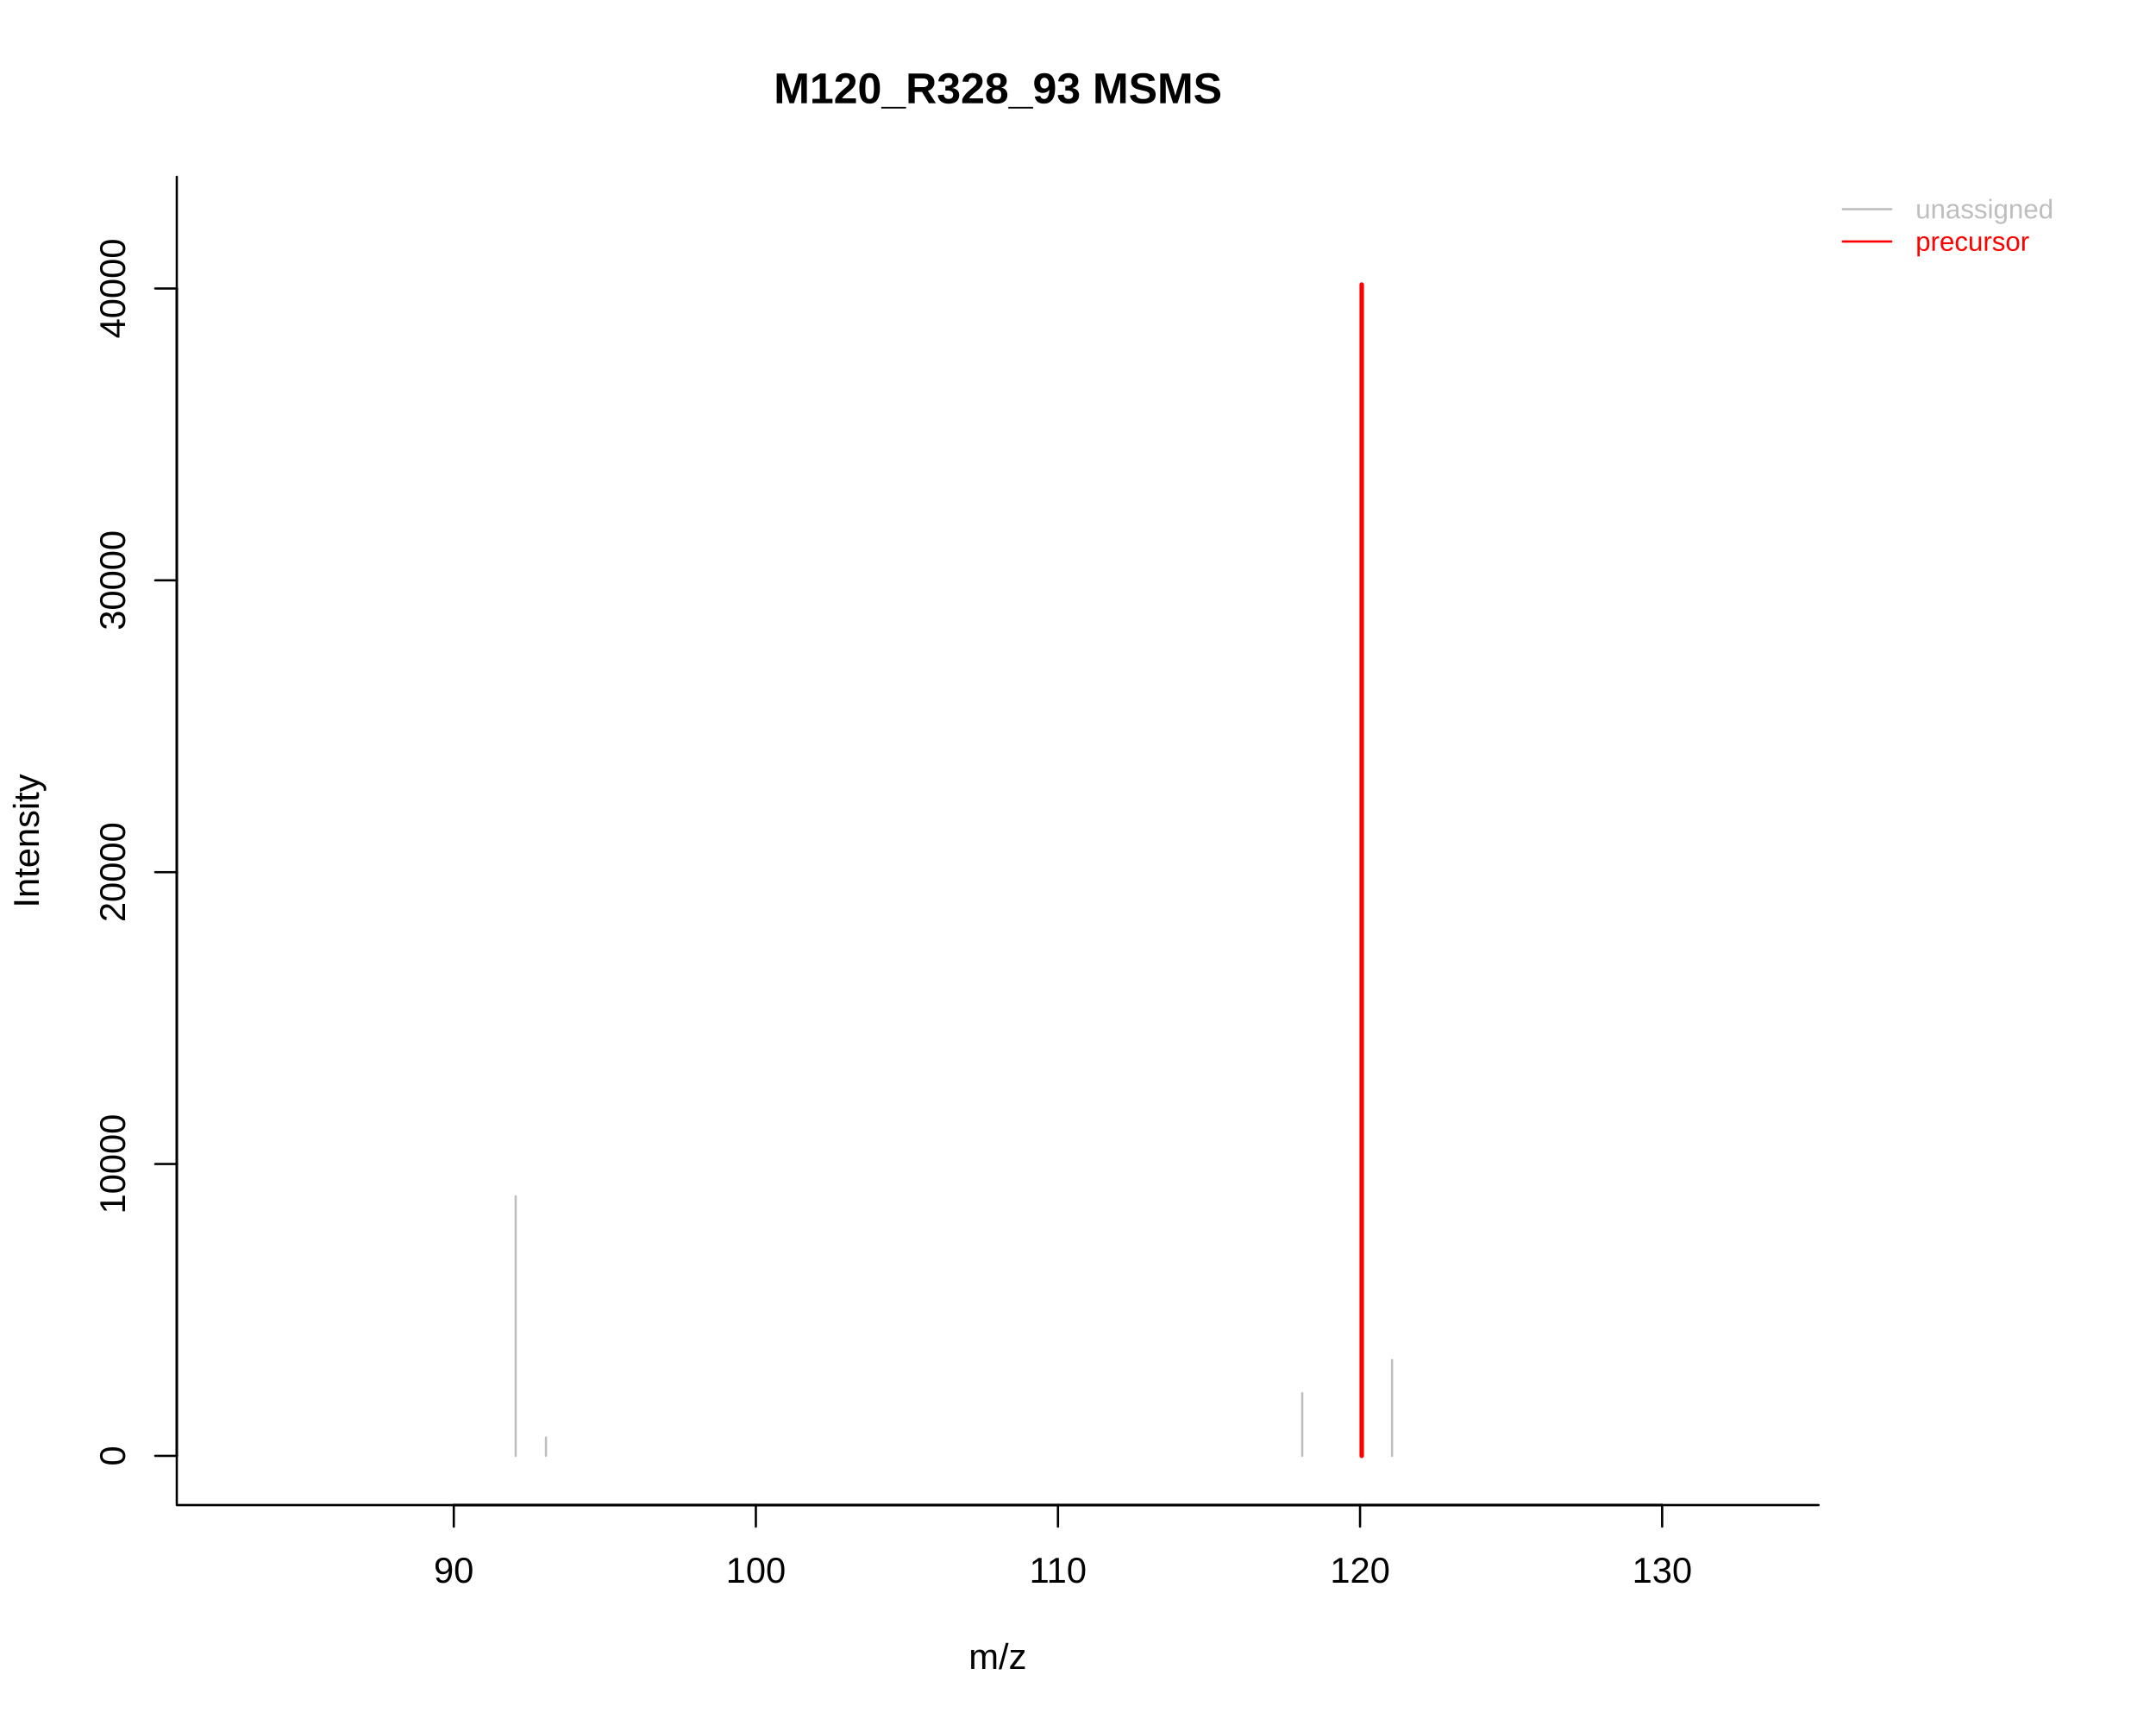
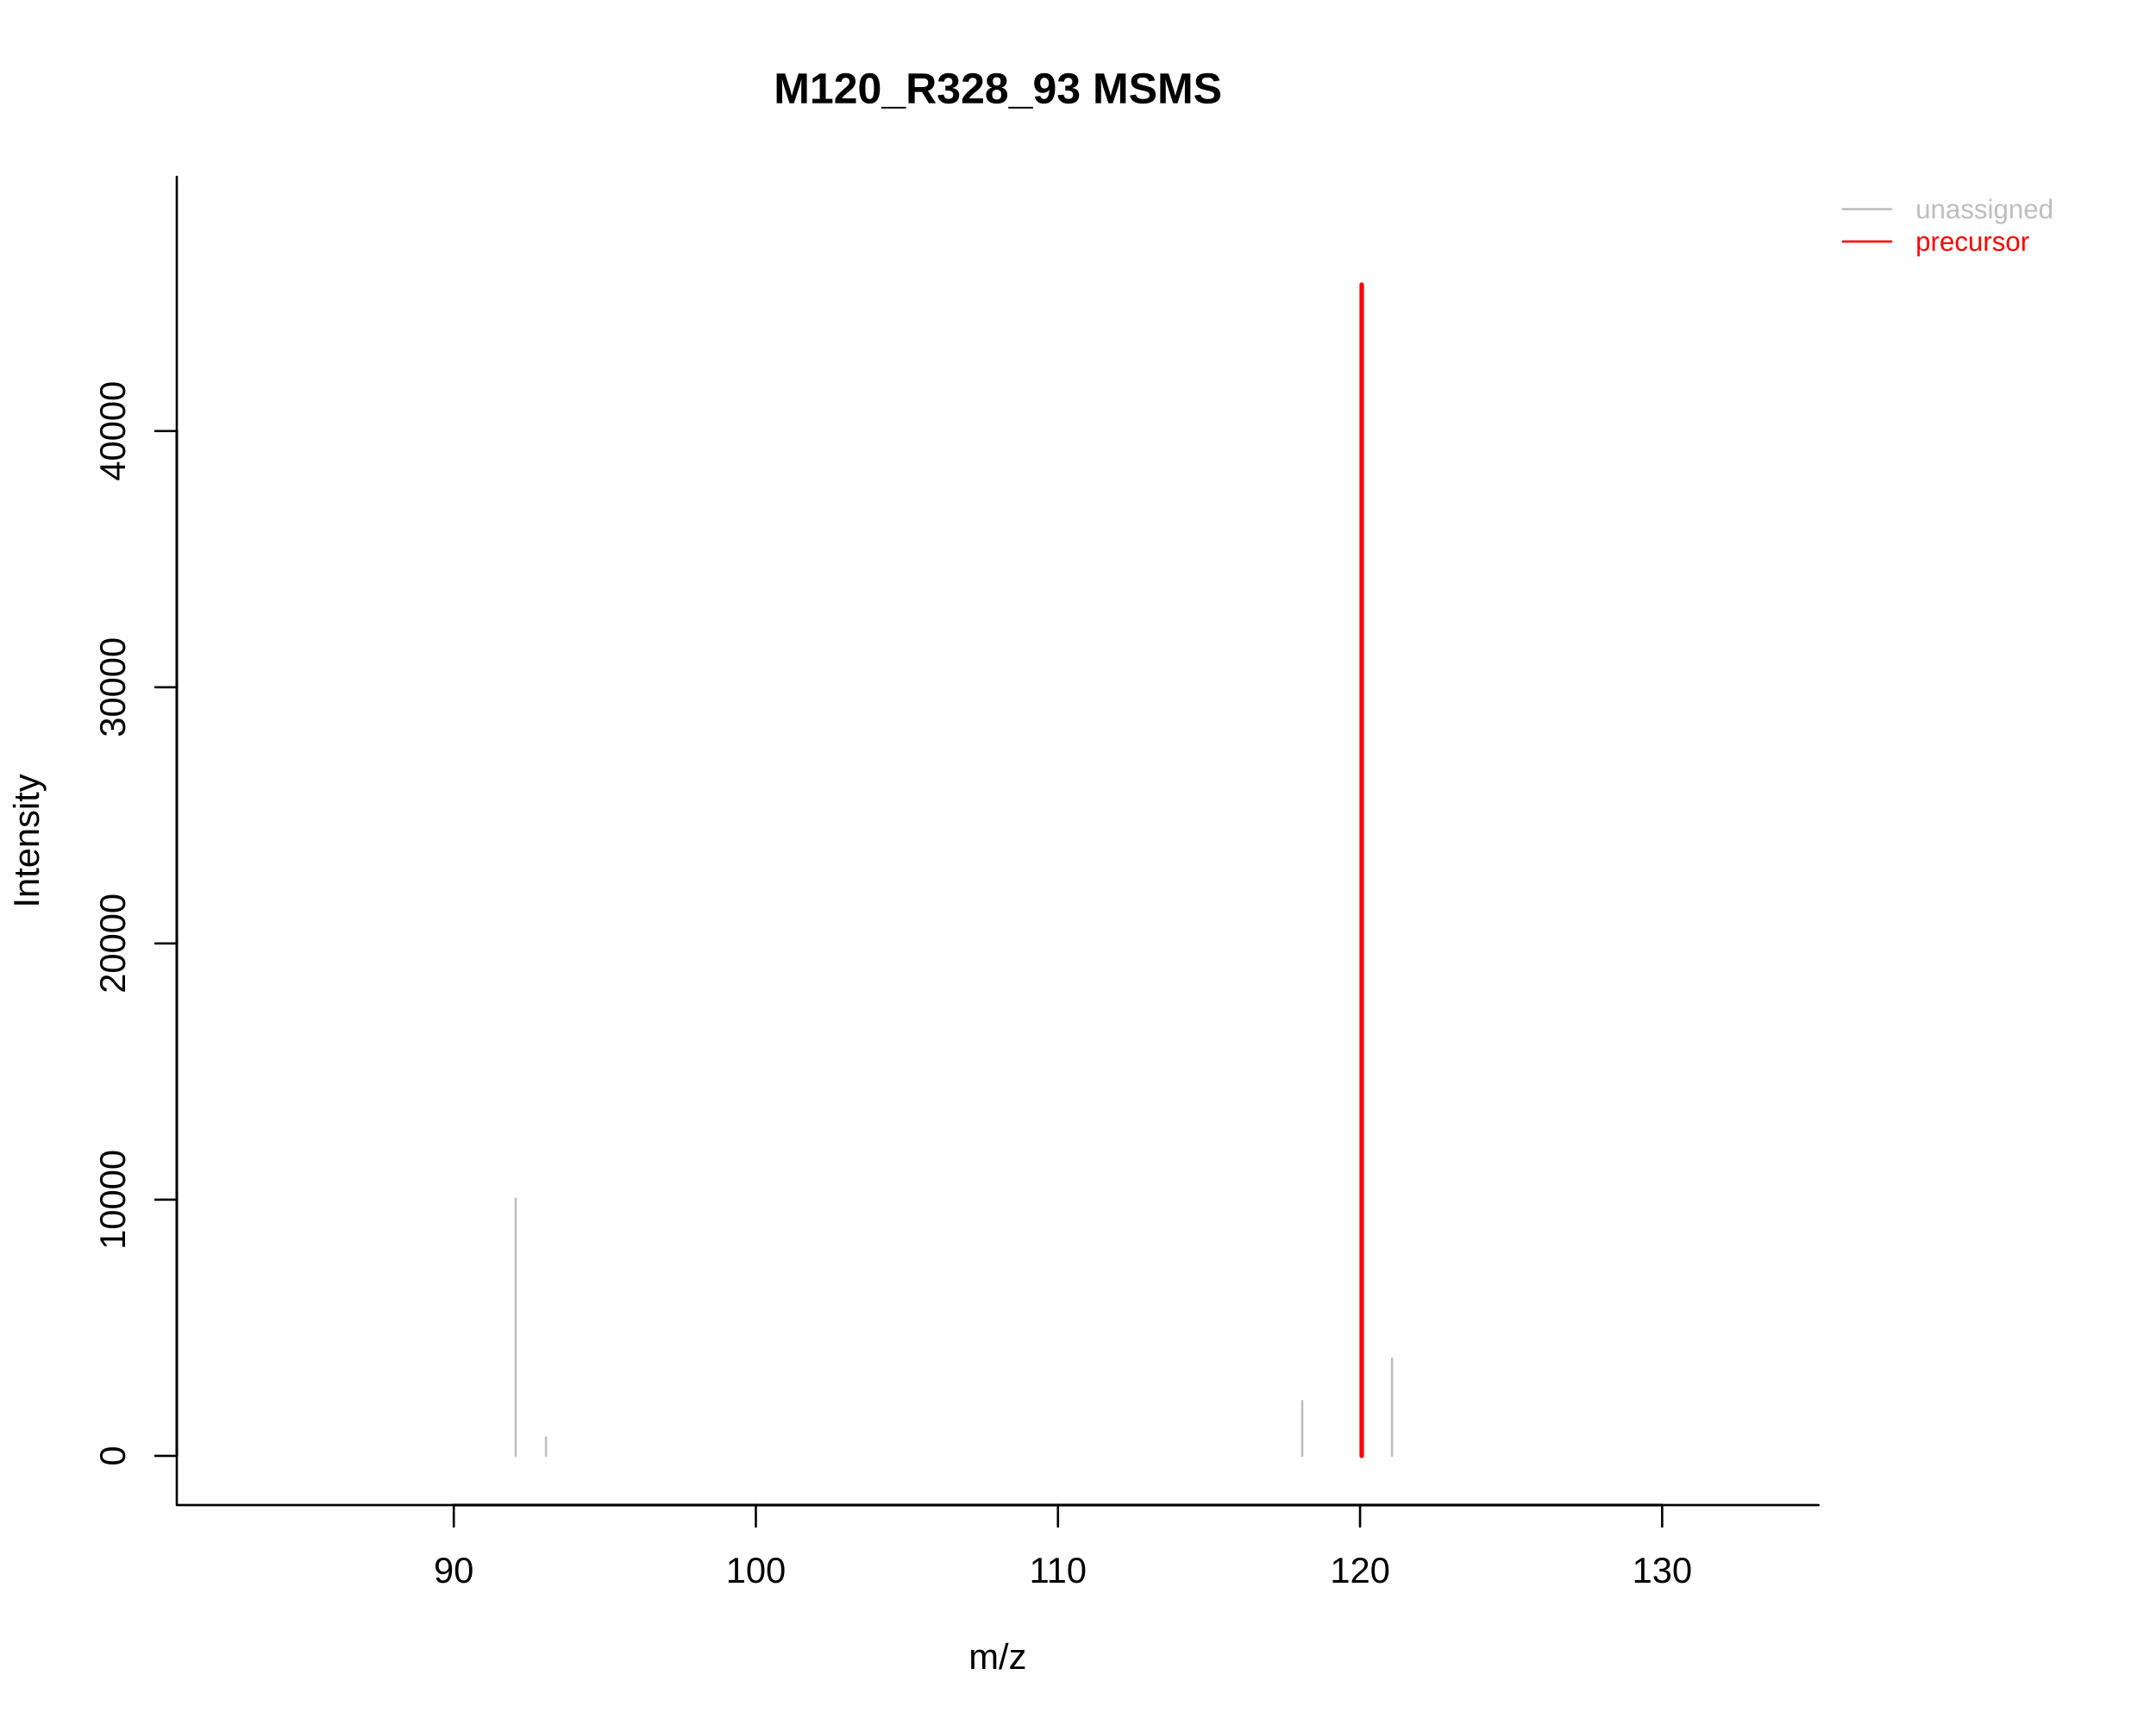
<svg xmlns="http://www.w3.org/2000/svg" viewBox="0 0 720.00 576.00">
  <defs>
    <style type="text/css">
    line, polyline, polygon, path, rect, circle {
      fill: none;
      stroke: #000000;
      stroke-linecap: round;
      stroke-linejoin: round;
      stroke-miterlimit: 10.00;
    }
  </style>
  </defs>
  <rect width="100%" height="100%" style="stroke: none; fill: #FFFFFF;" />
  <line x1="151.54" y1="502.56" x2="555.08" y2="502.56" style="stroke-width: 0.75;" />
  <line x1="151.54" y1="502.56" x2="151.54" y2="509.76" style="stroke-width: 0.75;" />
  <line x1="252.42" y1="502.56" x2="252.42" y2="509.76" style="stroke-width: 0.75;" />
  <line x1="353.31" y1="502.56" x2="353.31" y2="509.76" style="stroke-width: 0.75;" />
  <line x1="454.19" y1="502.56" x2="454.19" y2="509.76" style="stroke-width: 0.75;" />
  <line x1="555.08" y1="502.56" x2="555.08" y2="509.76" style="stroke-width: 0.75;" />
  <text x="144.86" y="528.48" style="font-size: 12.00px; font-family: Liberation Sans;" textLength="13.34px" lengthAdjust="spacingAndGlyphs">90</text>
  <text x="242.41" y="528.48" style="font-size: 12.00px; font-family: Liberation Sans;" textLength="20.02px" lengthAdjust="spacingAndGlyphs">100</text>
  <text x="343.75" y="528.48" style="font-size: 12.00px; font-family: Liberation Sans;" textLength="19.12px" lengthAdjust="spacingAndGlyphs">110</text>
  <text x="444.19" y="528.48" style="font-size: 12.00px; font-family: Liberation Sans;" textLength="20.02px" lengthAdjust="spacingAndGlyphs">120</text>
  <text x="545.07" y="528.48" style="font-size: 12.00px; font-family: Liberation Sans;" textLength="20.02px" lengthAdjust="spacingAndGlyphs">130</text>
-   <line x1="59.04" y1="486.13" x2="59.04" y2="96.33" style="stroke-width: 0.75;" />
+   <line x1="59.04" y1="486.13" x2="59.04" y2="143.93" style="stroke-width: 0.75;" />
  <line x1="59.04" y1="486.13" x2="51.84" y2="486.13" style="stroke-width: 0.75;" />
-   <line x1="59.04" y1="388.68" x2="51.84" y2="388.68" style="stroke-width: 0.75;" />
-   <line x1="59.04" y1="291.23" x2="51.84" y2="291.23" style="stroke-width: 0.75;" />
-   <line x1="59.04" y1="193.78" x2="51.84" y2="193.78" style="stroke-width: 0.75;" />
-   <line x1="59.04" y1="96.33" x2="51.84" y2="96.33" style="stroke-width: 0.75;" />
+   <line x1="59.04" y1="400.58" x2="51.84" y2="400.58" style="stroke-width: 0.75;" />
+   <line x1="59.04" y1="315.03" x2="51.84" y2="315.03" style="stroke-width: 0.75;" />
+   <line x1="59.04" y1="229.48" x2="51.84" y2="229.48" style="stroke-width: 0.75;" />
+   <line x1="59.04" y1="143.93" x2="51.84" y2="143.93" style="stroke-width: 0.75;" />
  <text transform="translate(41.76,489.47) rotate(-90)" style="font-size: 12.00px; font-family: Liberation Sans;" textLength="6.67px" lengthAdjust="spacingAndGlyphs">0</text>
-   <text transform="translate(41.76,405.36) rotate(-90)" style="font-size: 12.00px; font-family: Liberation Sans;" textLength="33.36px" lengthAdjust="spacingAndGlyphs">10000</text>
-   <text transform="translate(41.76,307.91) rotate(-90)" style="font-size: 12.00px; font-family: Liberation Sans;" textLength="33.36px" lengthAdjust="spacingAndGlyphs">20000</text>
-   <text transform="translate(41.76,210.46) rotate(-90)" style="font-size: 12.00px; font-family: Liberation Sans;" textLength="33.36px" lengthAdjust="spacingAndGlyphs">30000</text>
-   <text transform="translate(41.76,113.01) rotate(-90)" style="font-size: 12.00px; font-family: Liberation Sans;" textLength="33.36px" lengthAdjust="spacingAndGlyphs">40000</text>
+   <text transform="translate(41.76,417.26) rotate(-90)" style="font-size: 12.00px; font-family: Liberation Sans;" textLength="33.36px" lengthAdjust="spacingAndGlyphs">10000</text>
+   <text transform="translate(41.76,331.71) rotate(-90)" style="font-size: 12.00px; font-family: Liberation Sans;" textLength="33.36px" lengthAdjust="spacingAndGlyphs">20000</text>
+   <text transform="translate(41.76,246.16) rotate(-90)" style="font-size: 12.00px; font-family: Liberation Sans;" textLength="33.36px" lengthAdjust="spacingAndGlyphs">30000</text>
+   <text transform="translate(41.76,160.61) rotate(-90)" style="font-size: 12.00px; font-family: Liberation Sans;" textLength="33.36px" lengthAdjust="spacingAndGlyphs">40000</text>
  <polyline points="59.04,59.04 59.04,502.56 607.31,502.56 " style="stroke-width: 0.75;" />
  <defs>
    <clipPath id="cpMC4wMHw2MzcuNTV8NTc2LjAwfDAuMDA=">
      <rect x="0.00" y="0.00" width="637.55" height="576.00" />
    </clipPath>
  </defs>
  <g clip-path="url(#cpMC4wMHw2MzcuNTV8NTc2LjAwfDAuMDA=)">
    <text x="258.41" y="34.47" style="font-size: 14.40px; font-weight: bold; font-family: Liberation Sans;" textLength="149.53px" lengthAdjust="spacingAndGlyphs">M120_R328_93 MSMS</text>
  </g>
  <g clip-path="url(#cpMC4wMHw2MzcuNTV8NTc2LjAwfDAuMDA=)">
    <text x="323.51" y="557.28" style="font-size: 12.00px; font-family: Liberation Sans;" textLength="19.33px" lengthAdjust="spacingAndGlyphs">m/z</text>
  </g>
  <g clip-path="url(#cpMC4wMHw2MzcuNTV8NTc2LjAwfDAuMDA=)">
    <text transform="translate(12.96,303.14) rotate(-90)" style="font-size: 12.00px; font-family: Liberation Sans;" textLength="44.67px" lengthAdjust="spacingAndGlyphs">Intensity</text>
  </g>
  <defs>
    <clipPath id="cpNTkuMDR8NjA3LjMxfDUwMi41Nnw1OS4wNA==">
      <rect x="59.04" y="59.04" width="548.27" height="443.52" />
    </clipPath>
  </defs>
-   <line x1="172.21" y1="486.13" x2="172.21" y2="399.47" style="stroke-width: 0.75; stroke: #BEBEBE;" clip-path="url(#cpNTkuMDR8NjA3LjMxfDUwMi41Nnw1OS4wNA==)" />
-   <line x1="182.33" y1="486.13" x2="182.33" y2="480.01" style="stroke-width: 0.75; stroke: #BEBEBE;" clip-path="url(#cpNTkuMDR8NjA3LjMxfDUwMi41Nnw1OS4wNA==)" />
-   <line x1="434.89" y1="486.13" x2="434.89" y2="465.20" style="stroke-width: 0.75; stroke: #BEBEBE;" clip-path="url(#cpNTkuMDR8NjA3LjMxfDUwMi41Nnw1OS4wNA==)" />
+   <line x1="172.21" y1="486.13" x2="172.21" y2="400.21" style="stroke-width: 0.75; stroke: #BEBEBE;" clip-path="url(#cpNTkuMDR8NjA3LjMxfDUwMi41Nnw1OS4wNA==)" />
+   <line x1="182.33" y1="486.13" x2="182.33" y2="479.95" style="stroke-width: 0.75; stroke: #BEBEBE;" clip-path="url(#cpNTkuMDR8NjA3LjMxfDUwMi41Nnw1OS4wNA==)" />
+   <line x1="434.88" y1="486.13" x2="434.88" y2="467.79" style="stroke-width: 0.75; stroke: #BEBEBE;" clip-path="url(#cpNTkuMDR8NjA3LjMxfDUwMi41Nnw1OS4wNA==)" />
  <line x1="454.75" y1="486.13" x2="454.75" y2="95.02" style="stroke-width: 1.50; stroke: #FF0000;" clip-path="url(#cpNTkuMDR8NjA3LjMxfDUwMi41Nnw1OS4wNA==)" />
-   <line x1="464.87" y1="486.13" x2="464.87" y2="454.12" style="stroke-width: 0.75; stroke: #BEBEBE;" clip-path="url(#cpNTkuMDR8NjA3LjMxfDUwMi41Nnw1OS4wNA==)" />
+   <line x1="464.87" y1="486.13" x2="464.87" y2="453.66" style="stroke-width: 0.75; stroke: #BEBEBE;" clip-path="url(#cpNTkuMDR8NjA3LjMxfDUwMi41Nnw1OS4wNA==)" />
  <defs>
    <clipPath id="cpMC4wMHw3MjAuMDB8NTc2LjAwfDAuMDA=">
      <rect x="0.00" y="0.00" width="720.00" height="576.00" />
    </clipPath>
  </defs>
  <line x1="615.41" y1="69.84" x2="631.61" y2="69.84" style="stroke-width: 0.75; stroke: #BEBEBE;" clip-path="url(#cpMC4wMHw3MjAuMDB8NTc2LjAwfDAuMDA=)" />
  <line x1="615.41" y1="80.64" x2="631.61" y2="80.64" style="stroke-width: 0.75; stroke: #FF0000;" clip-path="url(#cpMC4wMHw3MjAuMDB8NTc2LjAwfDAuMDA=)" />
  <g clip-path="url(#cpMC4wMHw3MjAuMDB8NTc2LjAwfDAuMDA=)">
    <text x="639.71" y="72.93" style="font-size: 9.00px; fill: #BEBEBE; font-family: Liberation Sans;" textLength="46.00px" lengthAdjust="spacingAndGlyphs">unassigned</text>
  </g>
  <g clip-path="url(#cpMC4wMHw3MjAuMDB8NTc2LjAwfDAuMDA=)">
    <text x="639.71" y="83.73" style="font-size: 9.00px; fill: #FF0000; font-family: Liberation Sans;" textLength="38.00px" lengthAdjust="spacingAndGlyphs">precursor</text>
  </g>
</svg>
